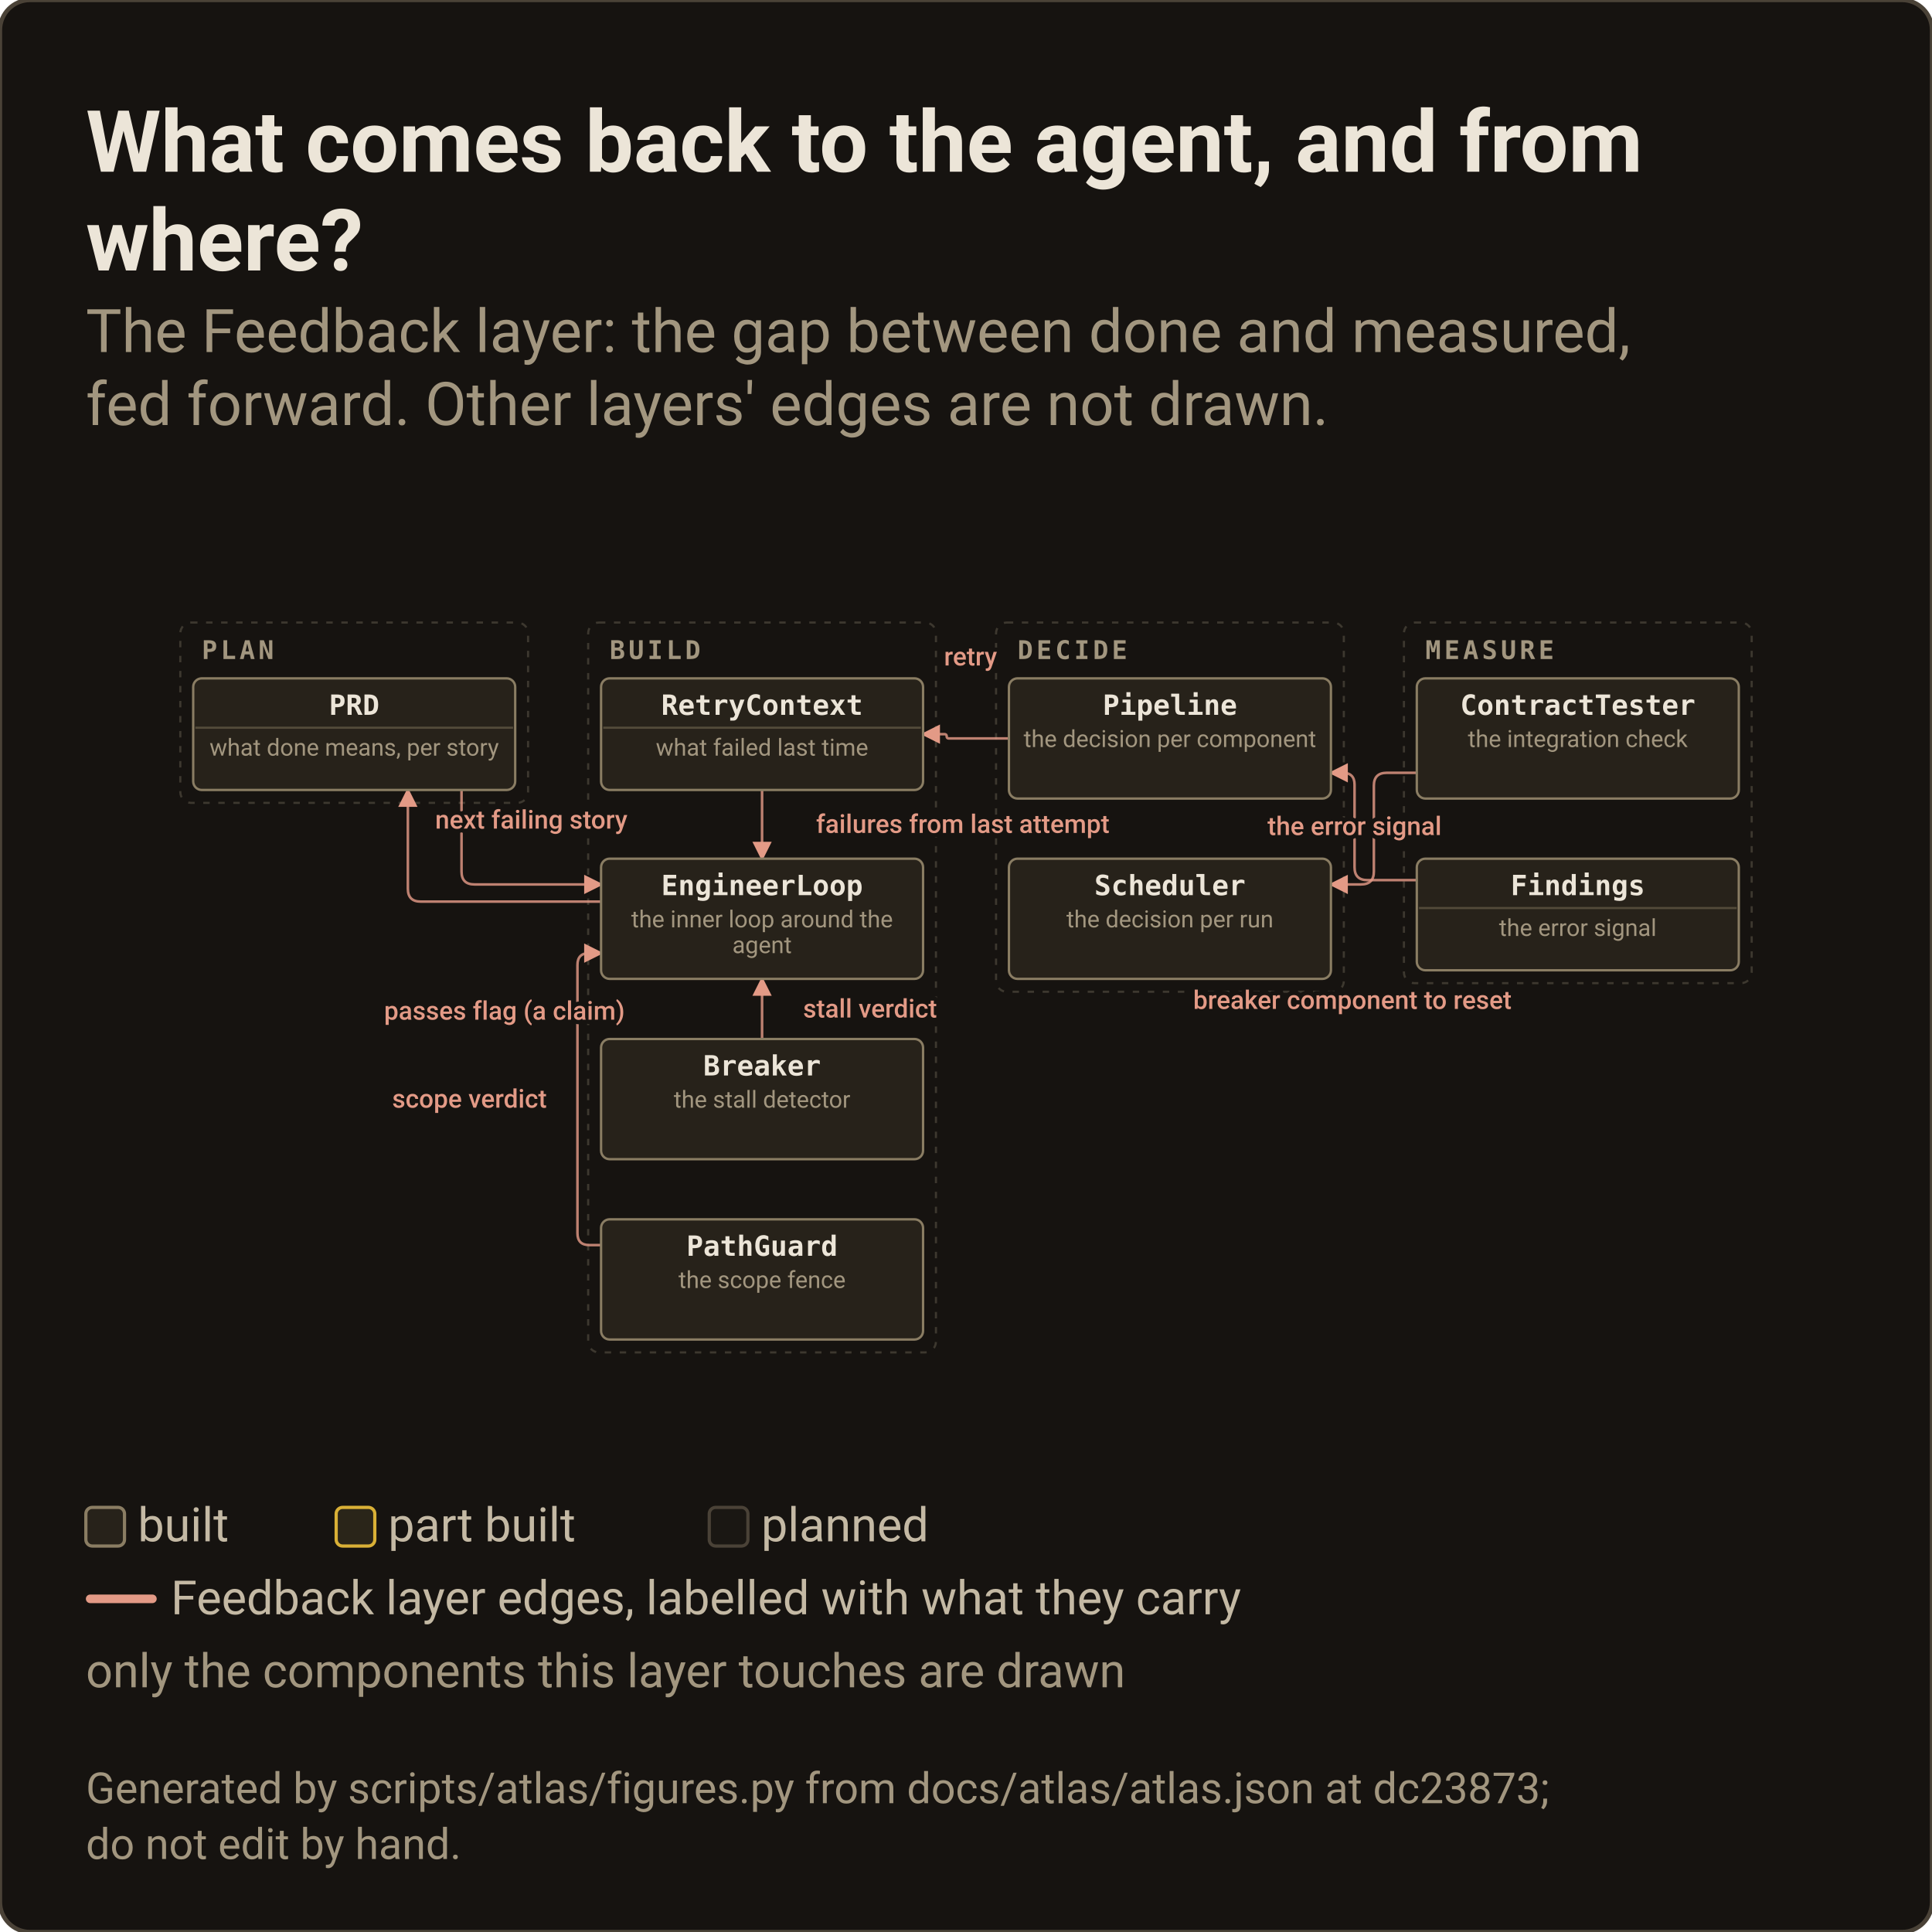
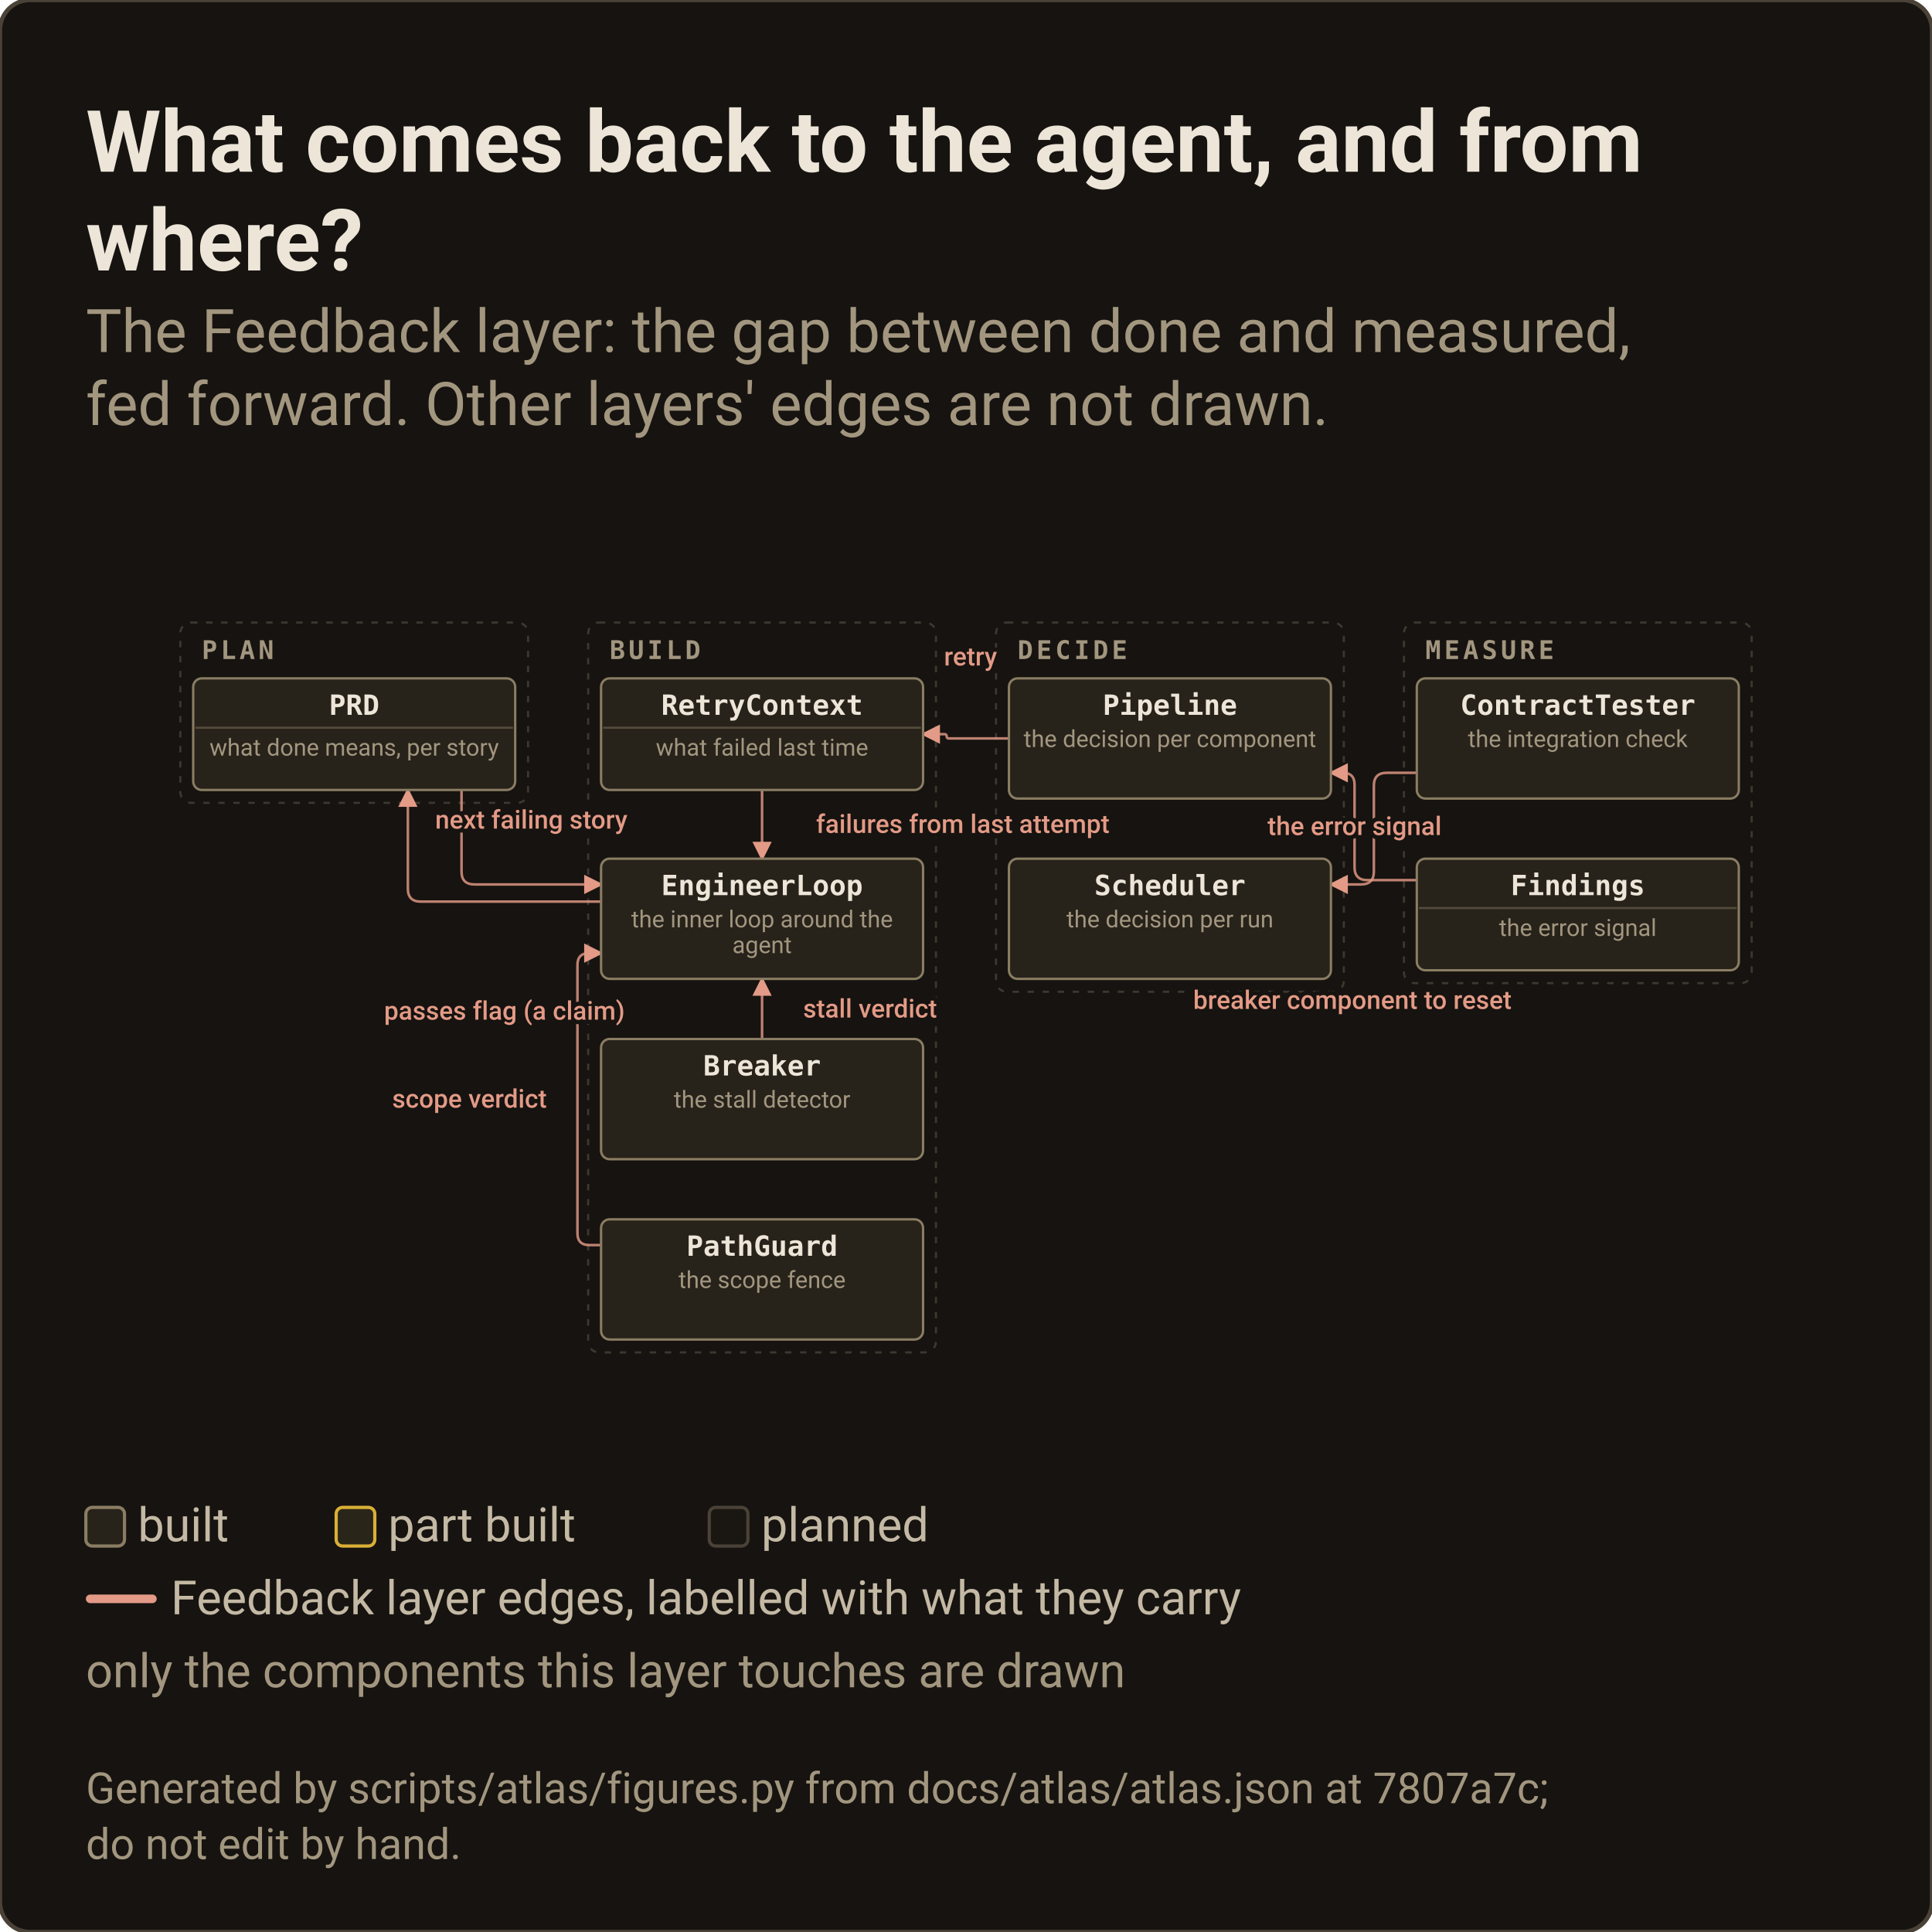
<svg xmlns="http://www.w3.org/2000/svg" width="900" height="900" viewBox="0 0 900 900" role="img" aria-label="Feedback layer of the kstrl system map">
  <rect x="0" y="0" width="900" height="900" rx="14" fill="#161310" stroke="#4A4237" stroke-width="2" />
  <text x="40.0" y="80.0" class="c0">What comes back to the agent, and from</text>
  <text x="40.0" y="126.0" class="c0">where?</text>
  <text x="40.0" y="164.0" class="c1">The Feedback layer: the gap between done and measured,</text>
  <text x="40.0" y="198.0" class="c1">fed forward. Other layers' edges are not drawn.</text>
  <svg id="map" x="76.0" y="216.0" width="748" height="464" viewBox="0 0 748 464" overflow="visible">
    <defs>
      <marker id="map-m-work" viewBox="0 0 8 8" refX="7" refY="4" markerUnits="userSpaceOnUse" markerWidth="9" markerHeight="9" orient="auto-start-reverse">
        <path d="M0,0 L8,4 L0,8 z" fill="#D9CDB2" />
      </marker>
      <marker id="map-m-measure" viewBox="0 0 8 8" refX="7" refY="4" markerUnits="userSpaceOnUse" markerWidth="9" markerHeight="9" orient="auto-start-reverse">
        <path d="M0,0 L8,4 L0,8 z" fill="#82A7BA" />
      </marker>
      <marker id="map-m-feedback" viewBox="0 0 8 8" refX="7" refY="4" markerUnits="userSpaceOnUse" markerWidth="9" markerHeight="9" orient="auto-start-reverse">
        <path d="M0,0 L8,4 L0,8 z" fill="#E39A86" />
      </marker>
      <marker id="map-m-operator" viewBox="0 0 8 8" refX="7" refY="4" markerUnits="userSpaceOnUse" markerWidth="9" markerHeight="9" orient="auto-start-reverse">
        <path d="M0,0 L8,4 L0,8 z" fill="#DD9BBD" />
      </marker>
      <marker id="map-m-trust" viewBox="0 0 8 8" refX="7" refY="4" markerUnits="userSpaceOnUse" markerWidth="9" markerHeight="9" orient="auto-start-reverse">
        <path d="M0,0 L8,4 L0,8 z" fill="#B48EC9" />
      </marker>
      <marker id="map-m-learn" viewBox="0 0 8 8" refX="7" refY="4" markerUnits="userSpaceOnUse" markerWidth="9" markerHeight="9" orient="auto-start-reverse">
        <path d="M0,0 L8,4 L0,8 z" fill="#86C9A9" />
      </marker>
      <marker id="map-m-record" viewBox="0 0 8 8" refX="7" refY="4" markerUnits="userSpaceOnUse" markerWidth="9" markerHeight="9" orient="auto-start-reverse">
        <path d="M0,0 L8,4 L0,8 z" fill="#B7C27C" />
      </marker>
      <marker id="map-m-change" viewBox="0 0 8 8" refX="7" refY="4" markerUnits="userSpaceOnUse" markerWidth="9" markerHeight="9" orient="auto-start-reverse">
        <path d="M0,0 L8,4 L0,8 z" fill="#E26D5A" />
      </marker>
      <marker id="map-m-reach" viewBox="0 0 8 8" refX="7" refY="4" markerUnits="userSpaceOnUse" markerWidth="9" markerHeight="9" orient="auto-start-reverse">
        <path d="M0,0 L8,4 L0,8 z" fill="#E5A84F" />
      </marker>
    </defs>
    <style>#map .node.quiet{opacity:.42}#map .node.planned{opacity:.5}#map .node.planned.quiet{opacity:.3}#map .node.meas .node__box{stroke:#82A7BA;stroke-width:2.2}#map .node.acts .node__box{stroke:#E5A84F;stroke-width:2.4}#map .node__ring{display:none;fill:none;stroke:#82A7BA;stroke-width:1.6}#map .node.meas .node__ring{display:inline}#map .flow.planned{opacity:.35}#map .flowlbl.planned{opacity:.5}#map .flow.off,#map .flowlbl.off{display:none}#map .flow.hot{opacity:1;stroke-opacity:1;stroke-width:2.6}#map .flowlbl.hot{opacity:1}</style>
    <rect x="8.0" y="74.0" width="162.0" height="84.0" rx="5" fill="none" stroke="#A2967F" stroke-opacity=".28" stroke-width="1" stroke-dasharray="3 4" />
    <text x="18.0" y="91.0" class="t1">PLAN</text>
    <rect x="198.0" y="74.0" width="162.0" height="340.0" rx="5" fill="none" stroke="#A2967F" stroke-opacity=".28" stroke-width="1" stroke-dasharray="3 4" />
    <text x="208.0" y="91.0" class="t1">BUILD</text>
    <rect x="388.0" y="74.0" width="162.0" height="172.0" rx="5" fill="none" stroke="#A2967F" stroke-opacity=".28" stroke-width="1" stroke-dasharray="3 4" />
    <text x="398.0" y="91.0" class="t1">DECIDE</text>
    <rect x="578.0" y="74.0" width="162.0" height="168.0" rx="5" fill="none" stroke="#A2967F" stroke-opacity=".28" stroke-width="1" stroke-dasharray="3 4" />
    <text x="588.0" y="91.0" class="t1">MEASURE</text>
    <g data-layer="flow">
      <path id="map-f15" class="flow build" data-edge="15" data-from="RetryContext" data-to="EngineerLoop" data-art="failures from last attempt" data-kind="build" data-layer="feedback" d="M 279.0 152.0 L 279.0 184.0" fill="none" stroke="#E39A86" stroke-opacity="0.82" stroke-width="1.2" stroke-linecap="round" marker-end="url(#map-m-feedback)" />
      <path id="map-f19" class="flow build" data-edge="19" data-from="PRD" data-to="EngineerLoop" data-art="next failing story" data-kind="build" data-layer="feedback" d="M 139.0 152.0 L 139.0 190.0 Q 139.0 196.0 145.0 196.0 L 204.0 196.0" fill="none" stroke="#E39A86" stroke-opacity="0.82" stroke-width="1.2" stroke-linecap="round" marker-end="url(#map-m-feedback)" />
      <path id="map-f20" class="flow build" data-edge="20" data-from="EngineerLoop" data-to="PRD" data-art="passes flag (a claim)" data-kind="build" data-layer="feedback" d="M 204.0 204.0 L 120.0 204.0 Q 114.0 204.0 114.0 198.0 L 114.0 152.0" fill="none" stroke="#E39A86" stroke-opacity="0.82" stroke-width="1.2" stroke-linecap="round" marker-end="url(#map-m-feedback)" />
      <path id="map-f21" class="flow build" data-edge="21" data-from="Breaker" data-to="EngineerLoop" data-art="stall verdict" data-kind="build" data-layer="feedback" d="M 279.0 268.0 L 279.0 240.0" fill="none" stroke="#E39A86" stroke-opacity="0.82" stroke-width="1.2" stroke-linecap="round" marker-end="url(#map-m-feedback)" />
      <path id="map-f22" class="flow build" data-edge="22" data-from="PathGuard" data-to="EngineerLoop" data-art="scope verdict" data-kind="build" data-layer="feedback" d="M 204.0 364.0 L 198.5 364.0 Q 193.0 364.0 193.0 358.5 L 193.0 233.5 Q 193.0 228.0 198.5 228.0 L 204.0 228.0" fill="none" stroke="#E39A86" stroke-opacity="0.82" stroke-width="1.2" stroke-linecap="round" marker-end="url(#map-m-feedback)" />
      <path id="map-f35" class="flow decide" data-edge="35" data-from="Findings" data-to="Pipeline" data-art="the error signal" data-kind="decide" data-layer="feedback" d="M 584.0 194.0 L 561.0 194.0 Q 555.0 194.0 555.0 188.0 L 555.0 149.5 Q 555.0 144.0 549.5 144.0 L 544.0 144.0" fill="none" stroke="#E39A86" stroke-opacity="0.82" stroke-width="1.2" stroke-linecap="round" marker-end="url(#map-m-feedback)" />
      <path id="map-f36" class="flow decide" data-edge="36" data-from="Pipeline" data-to="RetryContext" data-art="retry" data-kind="decide" data-layer="feedback" d="M 394.0 128.0 L 366.0 128.0 Q 365.0 128.0 365.0 127.0 L 365.0 127.0 Q 365.0 126.0 364.0 126.0 L 354.0 126.0" fill="none" stroke="#E39A86" stroke-opacity="0.82" stroke-width="1.2" stroke-linecap="round" marker-end="url(#map-m-feedback)" />
      <path id="map-f42" class="flow decide" data-edge="42" data-from="ContractTester" data-to="Scheduler" data-art="breaker component to reset" data-kind="decide" data-layer="feedback" d="M 584.0 144.0 L 570.0 144.0 Q 564.0 144.0 564.0 150.0 L 564.0 190.0 Q 564.0 196.0 558.0 196.0 L 544.0 196.0" fill="none" stroke="#E39A86" stroke-opacity="0.82" stroke-width="1.2" stroke-linecap="round" marker-end="url(#map-m-feedback)" />
    </g>
    <g class="node built" data-id="PRD" data-kind="store" data-state="built" data-region="plan" role="button" tabindex="0" aria-label="PRD, what done means, per story, built">
      <rect class="node__box" x="14.0" y="100.0" width="150.0" height="52.0" rx="4.0" fill="#27221A" stroke="#8A7D63" stroke-width="1.1" />
      <rect class="node__ring" x="17.0" y="103.0" width="144.0" height="46.0" rx="3.0" />
      <text x="89.0" y="117.0" class="t2">PRD</text>
      <line x1="15.0" y1="123.0" x2="163.0" y2="123.0" stroke="#8A7D63" stroke-opacity=".45" stroke-width="1" />
      <g data-layer="job">
        <text x="89.0" y="136.0" class="t3">what done means, per story</text>
      </g>
    </g>
    <g class="node built" data-id="RetryContext" data-kind="store" data-state="built" data-region="build" role="button" tabindex="0" aria-label="RetryContext, what failed last time, built">
      <rect class="node__box" x="204.0" y="100.0" width="150.0" height="52.0" rx="4.0" fill="#27221A" stroke="#8A7D63" stroke-width="1.1" />
      <rect class="node__ring" x="207.0" y="103.0" width="144.0" height="46.0" rx="3.0" />
      <text x="279.0" y="117.0" class="t2">RetryContext</text>
      <line x1="205.0" y1="123.0" x2="353.0" y2="123.0" stroke="#8A7D63" stroke-opacity=".45" stroke-width="1" />
      <g data-layer="job">
        <text x="279.0" y="136.0" class="t3">what failed last time</text>
      </g>
    </g>
    <g class="node built" data-id="EngineerLoop" data-kind="component" data-state="built" data-region="build" role="button" tabindex="0" aria-label="EngineerLoop, the inner loop around the agent, built">
      <rect class="node__box" x="204.0" y="184.0" width="150.0" height="56.0" rx="4.0" fill="#27221A" stroke="#8A7D63" stroke-width="1.1" />
      <rect class="node__ring" x="207.0" y="187.0" width="144.0" height="50.0" rx="3.0" />
      <text x="279.0" y="201.0" class="t2">EngineerLoop</text>
      <g data-layer="job">
        <text x="279.0" y="216.0" class="t3">the inner loop around the</text>
        <text x="279.0" y="228.0" class="t3">agent</text>
      </g>
    </g>
    <g class="node built" data-id="Breaker" data-kind="component" data-state="built" data-region="build" role="button" tabindex="0" aria-label="Breaker, the stall detector, built">
      <rect class="node__box" x="204.0" y="268.0" width="150.0" height="56.0" rx="4.0" fill="#27221A" stroke="#8A7D63" stroke-width="1.1" />
      <rect class="node__ring" x="207.0" y="271.0" width="144.0" height="50.0" rx="3.0" />
      <text x="279.0" y="285.0" class="t2">Breaker</text>
      <g data-layer="job">
        <text x="279.0" y="300.0" class="t3">the stall detector</text>
      </g>
    </g>
    <g class="node built" data-id="PathGuard" data-kind="component" data-state="built" data-region="build" role="button" tabindex="0" aria-label="PathGuard, the scope fence, built">
      <rect class="node__box" x="204.0" y="352.0" width="150.0" height="56.0" rx="4.0" fill="#27221A" stroke="#8A7D63" stroke-width="1.1" />
      <rect class="node__ring" x="207.0" y="355.0" width="144.0" height="50.0" rx="3.0" />
      <text x="279.0" y="369.0" class="t2">PathGuard</text>
      <g data-layer="job">
        <text x="279.0" y="384.0" class="t3">the scope fence</text>
      </g>
    </g>
    <g class="node built" data-id="ContractTester" data-kind="component" data-state="built" data-region="measure" role="button" tabindex="0" aria-label="ContractTester, the integration check, built">
      <rect class="node__box" x="584.0" y="100.0" width="150.0" height="56.0" rx="4.0" fill="#27221A" stroke="#8A7D63" stroke-width="1.1" />
      <rect class="node__ring" x="587.0" y="103.0" width="144.0" height="50.0" rx="3.0" />
      <text x="659.0" y="117.0" class="t2">ContractTester</text>
      <g data-layer="job">
        <text x="659.0" y="132.0" class="t3">the integration check</text>
      </g>
    </g>
    <g class="node built" data-id="Findings" data-kind="store" data-state="built" data-region="measure" role="button" tabindex="0" aria-label="Findings, the error signal, built">
      <rect class="node__box" x="584.0" y="184.0" width="150.0" height="52.0" rx="4.0" fill="#27221A" stroke="#8A7D63" stroke-width="1.1" />
      <rect class="node__ring" x="587.0" y="187.0" width="144.0" height="46.0" rx="3.0" />
      <text x="659.0" y="201.0" class="t2">Findings</text>
      <line x1="585.0" y1="207.0" x2="733.0" y2="207.0" stroke="#8A7D63" stroke-opacity=".45" stroke-width="1" />
      <g data-layer="job">
        <text x="659.0" y="220.0" class="t3">the error signal</text>
      </g>
    </g>
    <g class="node built" data-id="Pipeline" data-kind="component" data-state="built" data-region="decide" role="button" tabindex="0" aria-label="Pipeline, the decision per component, built">
      <rect class="node__box" x="394.0" y="100.0" width="150.0" height="56.0" rx="4.0" fill="#27221A" stroke="#8A7D63" stroke-width="1.1" />
      <rect class="node__ring" x="397.0" y="103.0" width="144.0" height="50.0" rx="3.0" />
      <text x="469.0" y="117.0" class="t2">Pipeline</text>
      <g data-layer="job">
        <text x="469.0" y="132.0" class="t3">the decision per component</text>
      </g>
    </g>
    <g class="node built" data-id="Scheduler" data-kind="component" data-state="built" data-region="decide" role="button" tabindex="0" aria-label="Scheduler, the decision per run, built">
      <rect class="node__box" x="394.0" y="184.0" width="150.0" height="56.0" rx="4.0" fill="#27221A" stroke="#8A7D63" stroke-width="1.1" />
      <rect class="node__ring" x="397.0" y="187.0" width="144.0" height="50.0" rx="3.0" />
      <text x="469.0" y="201.0" class="t2">Scheduler</text>
      <g data-layer="job">
        <text x="469.0" y="216.0" class="t3">the decision per run</text>
      </g>
    </g>
    <g data-layer="flow">
      <g class="flowlbl build" data-edge="15" data-from="RetryContext" data-to="EngineerLoop" data-layer="feedback">
        <text x="372.5" y="172.0" class="t0">failures from last attempt</text>
      </g>
      <g class="flowlbl build" data-edge="19" data-from="PRD" data-to="EngineerLoop" data-layer="feedback">
        <text x="171.5" y="170.0" class="t0">next failing story</text>
      </g>
      <g class="flowlbl build" data-edge="20" data-from="EngineerLoop" data-to="PRD" data-layer="feedback">
        <text x="159.0" y="259.0" class="t0">passes flag (a claim)</text>
      </g>
      <g class="flowlbl build" data-edge="21" data-from="Breaker" data-to="EngineerLoop" data-layer="feedback">
        <text x="329.3" y="258.0" class="t0">stall verdict</text>
      </g>
      <g class="flowlbl build" data-edge="22" data-from="PathGuard" data-to="EngineerLoop" data-layer="feedback">
        <text x="142.7" y="300.0" class="t0">scope verdict</text>
      </g>
      <g class="flowlbl decide" data-edge="35" data-from="Findings" data-to="Pipeline" data-layer="feedback">
        <text x="555.0" y="173.0" class="t0">the error signal</text>
      </g>
      <g class="flowlbl decide" data-edge="36" data-from="Pipeline" data-to="RetryContext" data-layer="feedback">
        <text x="376.1" y="94.0" class="t0">retry</text>
      </g>
      <g class="flowlbl decide" data-edge="42" data-from="ContractTester" data-to="Scheduler" data-layer="feedback">
        <text x="554.0" y="254.0" class="t0">breaker component to reset</text>
      </g>
    </g>
    <style>#map .t0{font-family:ui-sans-serif,system-ui,-apple-system,"SF Pro Text","Segoe UI",Roboto,"Helvetica Neue",Arial,sans-serif;font-size:12.0px;font-weight:500;fill:#E39A86;text-anchor:middle;paint-order:stroke;stroke:#161310;stroke-width:4;stroke-linejoin:round}#map .t1{font-family:ui-monospace,"SF Mono",SFMono-Regular,"JetBrains Mono",Menlo,Consolas,monospace;font-size:12.0px;font-weight:600;fill:#A2967F;text-anchor:start;letter-spacing:.13em}#map .t2{font-family:ui-monospace,"SF Mono",SFMono-Regular,"JetBrains Mono",Menlo,Consolas,monospace;font-size:13.0px;font-weight:600;fill:#ECE5D8;text-anchor:middle}#map .t3{font-family:ui-sans-serif,system-ui,-apple-system,"SF Pro Text","Segoe UI",Roboto,"Helvetica Neue",Arial,sans-serif;font-size:11.0px;font-weight:400;fill:#A2967F;text-anchor:middle}</style>
  </svg>
  <rect x="40.0" y="702.2" width="18" height="18" rx="3" fill="#27221A" stroke="#8A7D63" stroke-width="1.5" />
  <text x="64.2" y="718.0" class="c2">built</text>
  <rect x="156.6" y="702.2" width="18" height="18" rx="3" fill="#2A2519" stroke="#D9B036" stroke-width="1.5" />
  <text x="180.8" y="718.0" class="c2">part built</text>
  <rect x="330.4" y="702.2" width="18" height="18" rx="3" fill="#1A1713" stroke="#4A4237" stroke-width="1.5" />
  <text x="354.6" y="718.0" class="c2">planned</text>
  <rect x="40.0" y="742.8" width="33" height="4" rx="2" fill="#E39A86" />
  <text x="79.6" y="752.0" class="c2">Feedback layer edges, labelled with what they carry</text>
  <text x="40.0" y="786.0" class="c3">only the components this layer touches are drawn</text>
-   <text x="40.0" y="840.0" class="c4">Generated by scripts/atlas/figures.py from docs/atlas/atlas.json at dc23873;</text>
+   <text x="40.0" y="840.0" class="c4">Generated by scripts/atlas/figures.py from docs/atlas/atlas.json at 7807a7c;</text>
  <text x="40.0" y="866.0" class="c4">do not edit by hand.</text>
  <style>.c0{font-family:ui-sans-serif,system-ui,-apple-system,"SF Pro Text","Segoe UI",Roboto,"Helvetica Neue",Arial,sans-serif;font-size:40.0px;font-weight:600;fill:#ECE5D8;text-anchor:start}.c1{font-family:ui-sans-serif,system-ui,-apple-system,"SF Pro Text","Segoe UI",Roboto,"Helvetica Neue",Arial,sans-serif;font-size:28.0px;font-weight:400;fill:#A2967F;text-anchor:start}.c2{font-family:ui-sans-serif,system-ui,-apple-system,"SF Pro Text","Segoe UI",Roboto,"Helvetica Neue",Arial,sans-serif;font-size:22.0px;font-weight:400;fill:#C4B9A4;text-anchor:start}.c3{font-family:ui-sans-serif,system-ui,-apple-system,"SF Pro Text","Segoe UI",Roboto,"Helvetica Neue",Arial,sans-serif;font-size:22.0px;font-weight:400;fill:#A2967F;text-anchor:start}.c4{font-family:ui-sans-serif,system-ui,-apple-system,"SF Pro Text","Segoe UI",Roboto,"Helvetica Neue",Arial,sans-serif;font-size:20.0px;font-weight:400;fill:#A2967F;text-anchor:start}</style>
</svg>
